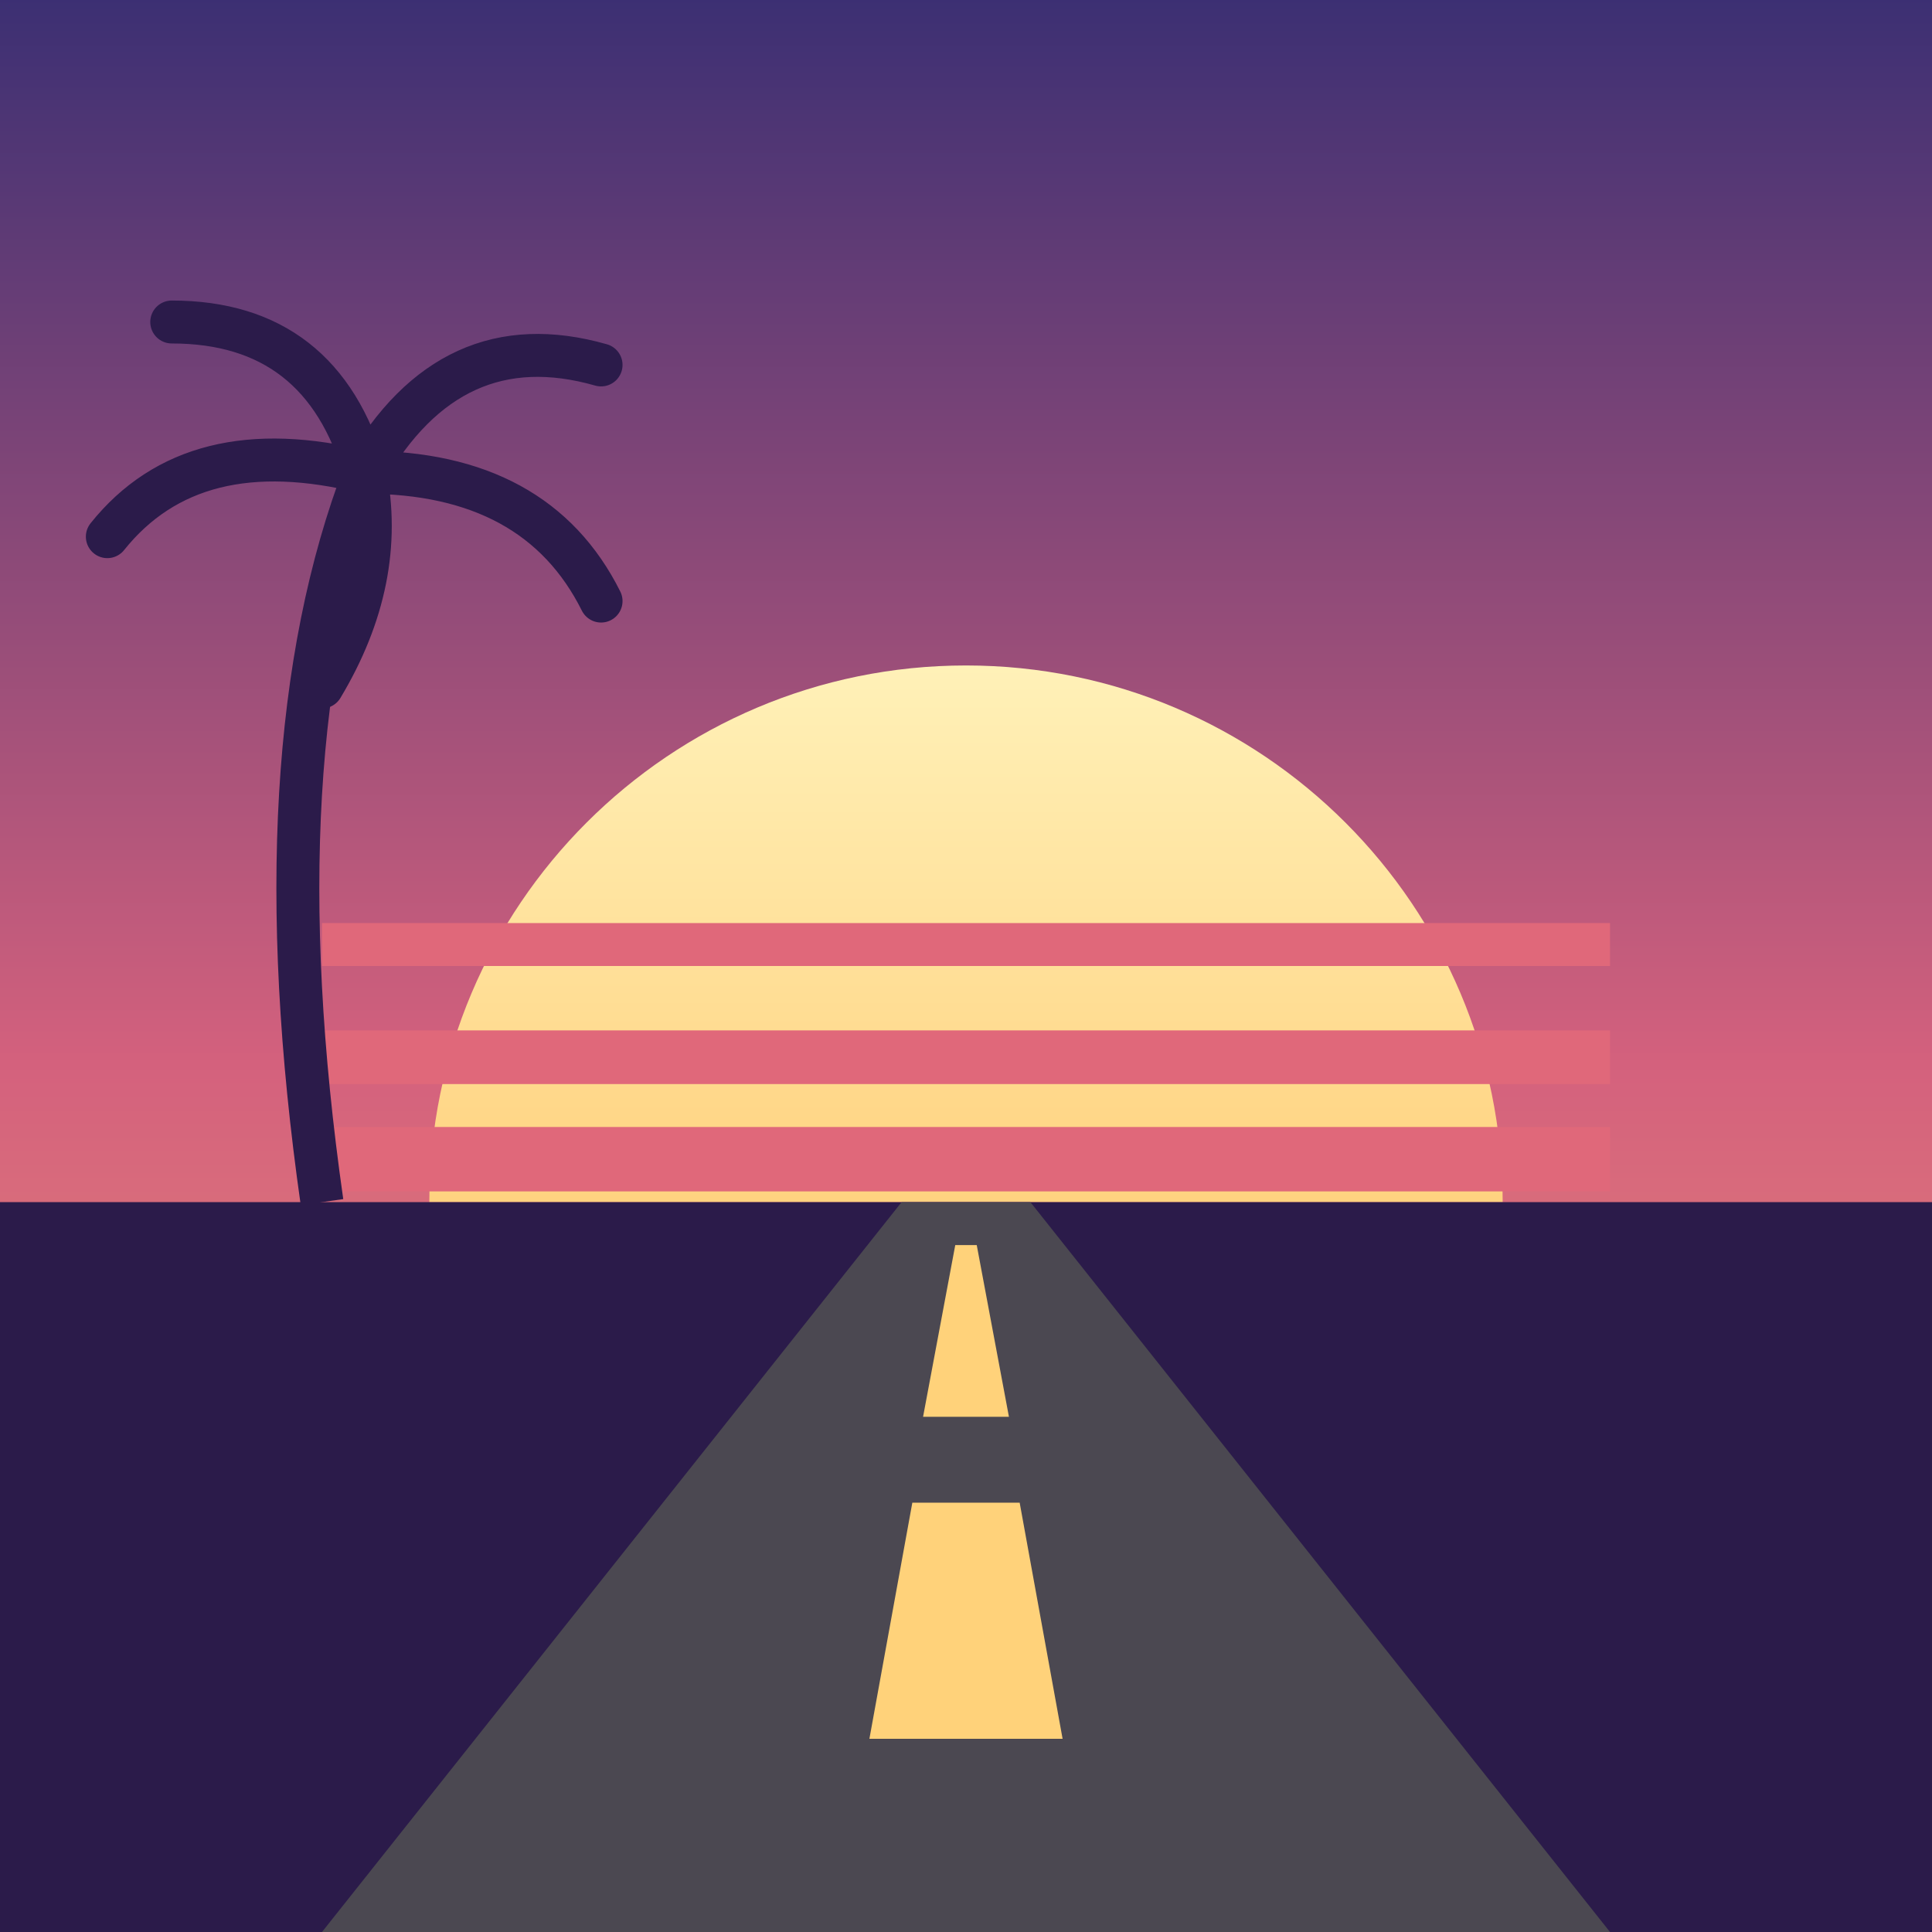
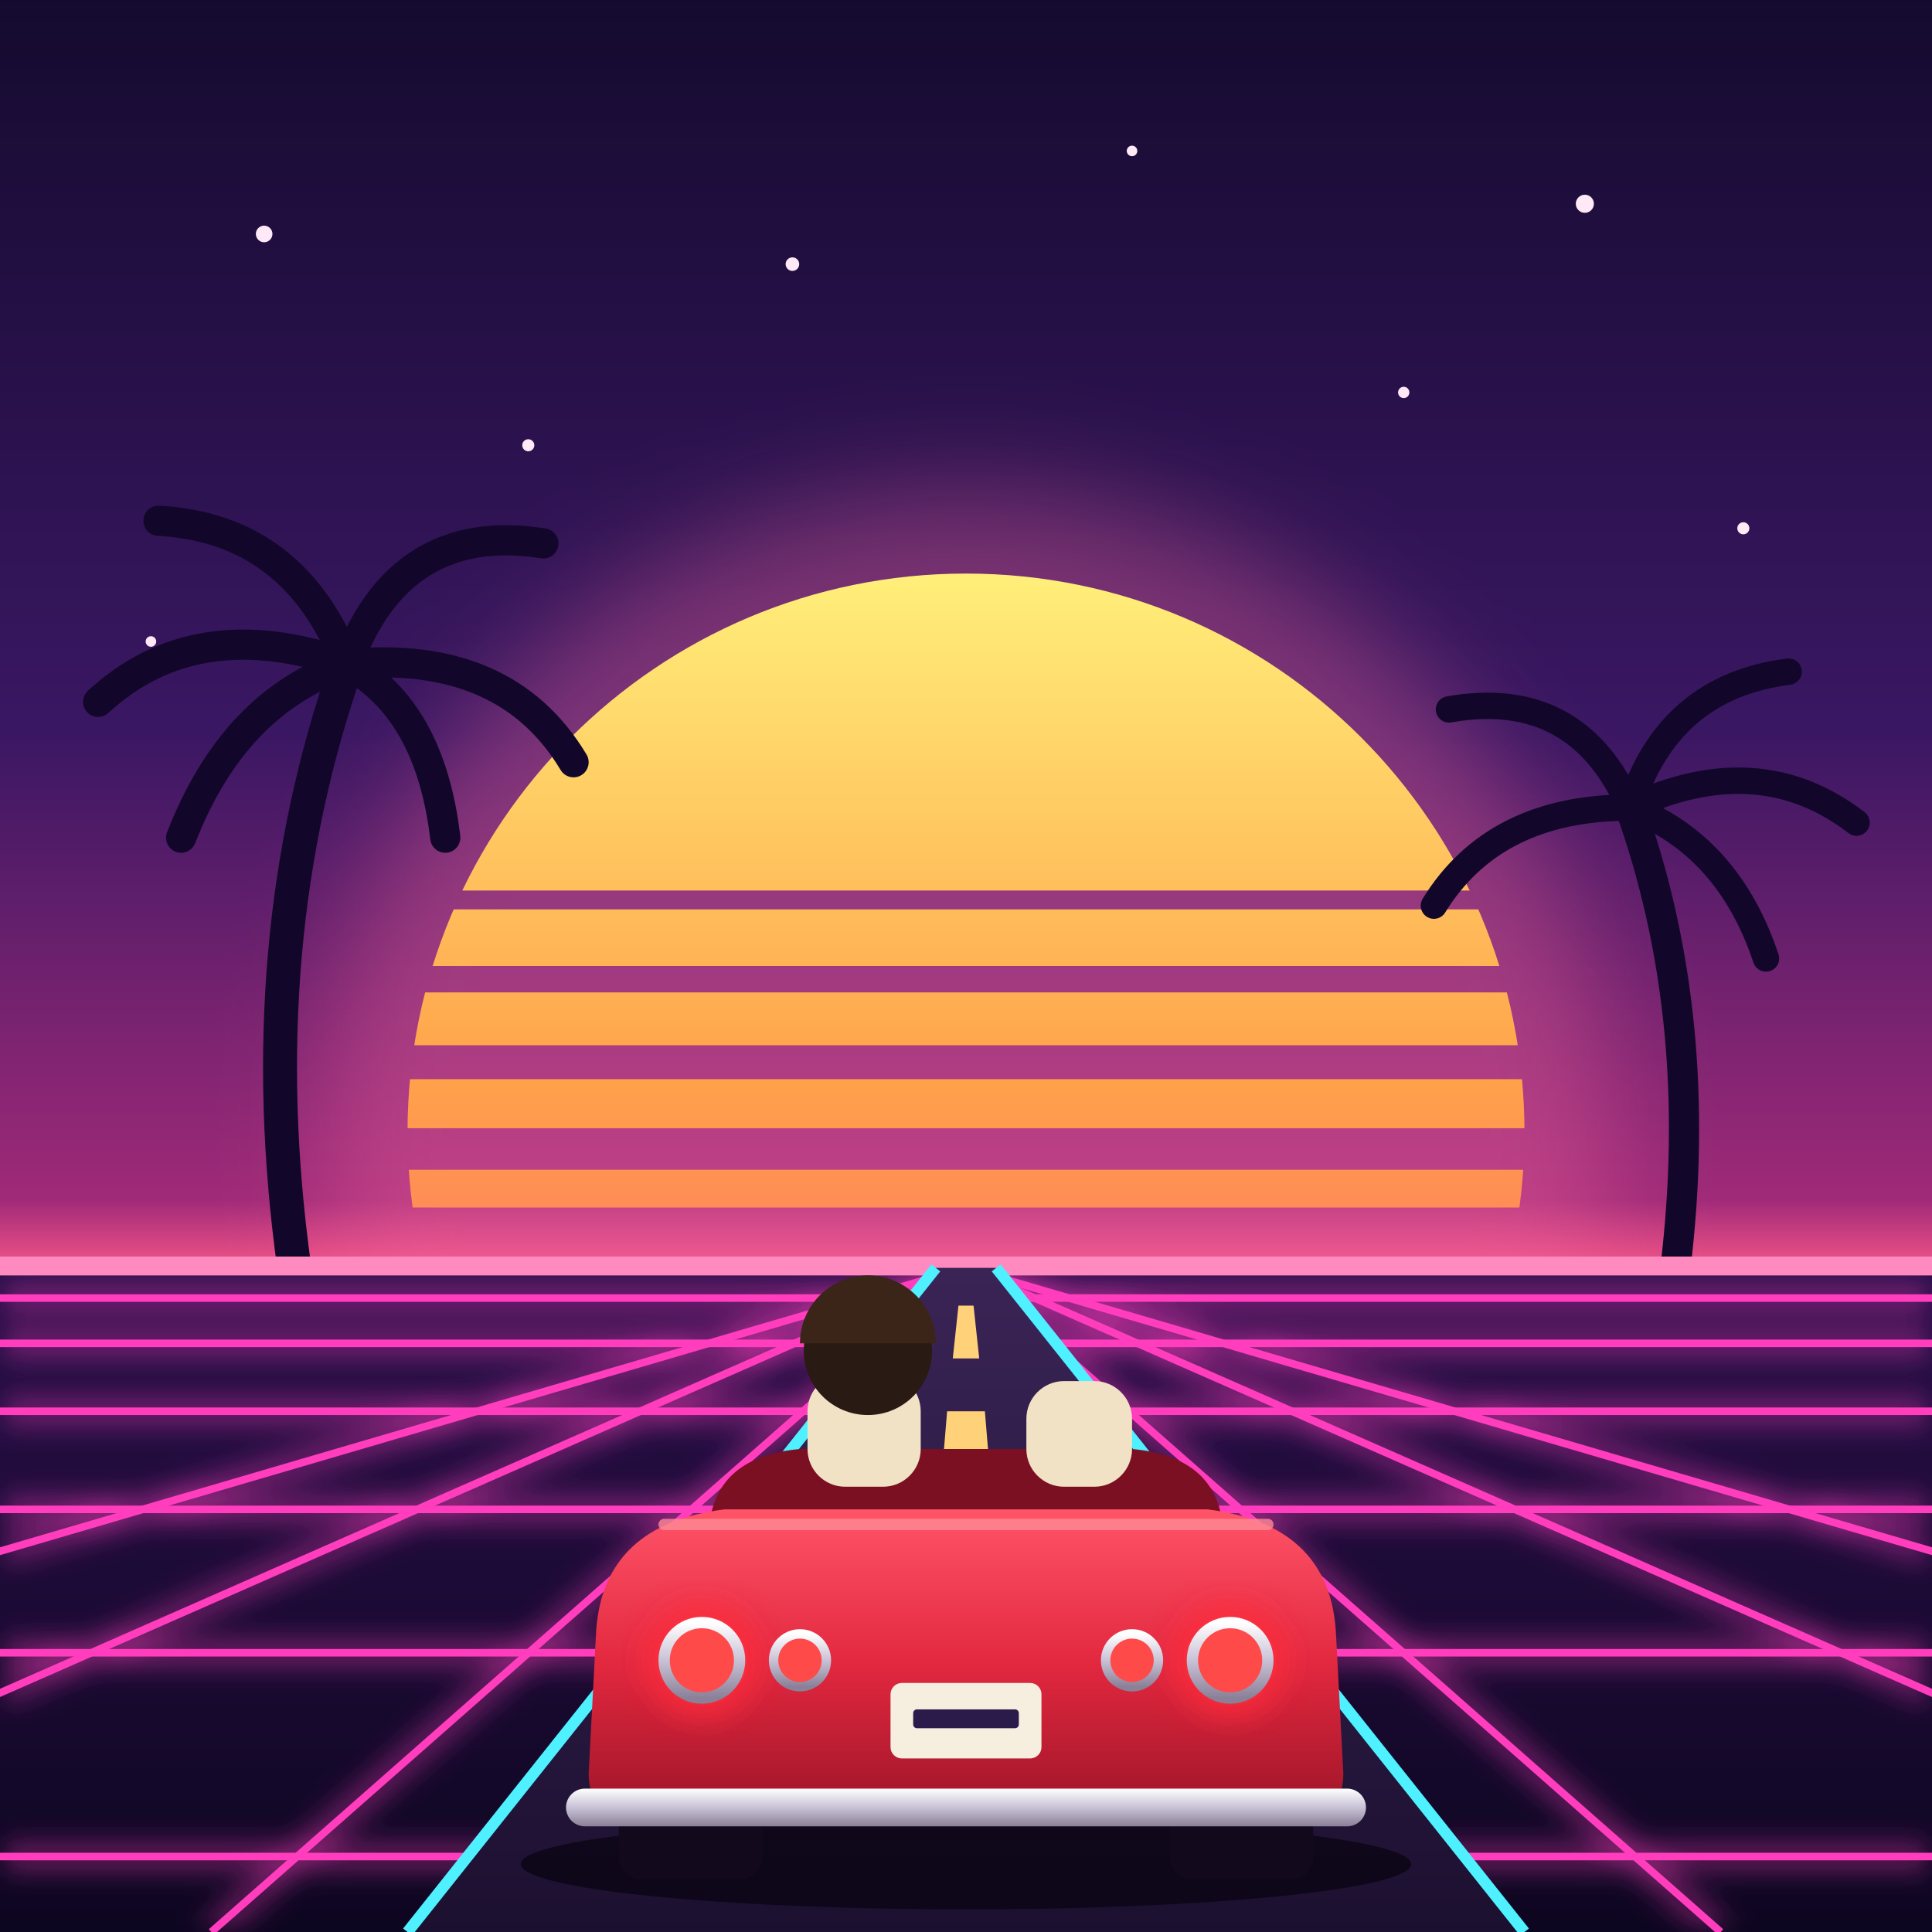
- <svg xmlns="http://www.w3.org/2000/svg" viewBox="0 0 180 180">
+ <svg xmlns="http://www.w3.org/2000/svg" viewBox="0 0 512 512">
  <defs>
    <linearGradient id="sky" x1="0" y1="0" x2="0" y2="1">
-       <stop offset="0" stop-color="#3b2f73" />
-       <stop offset=".55" stop-color="#d4617d" />
-       <stop offset="1" stop-color="#f0a273" />
+       <stop offset="0" stop-color="#140a2e" />
+       <stop offset=".38" stop-color="#3a1763" />
+       <stop offset=".62" stop-color="#a02a78" />
+       <stop offset=".66" stop-color="#ff5a8a" />
    </linearGradient>
    <linearGradient id="sun" x1="0" y1="0" x2="0" y2="1">
-       <stop offset="0" stop-color="#fff1b8" />
-       <stop offset="1" stop-color="#ffb347" />
+       <stop offset="0" stop-color="#fff07a" />
+       <stop offset=".45" stop-color="#ffa24a" />
+       <stop offset="1" stop-color="#ff3d7f" />
    </linearGradient>
-     <clipPath id="half">
-       <rect x="0" y="0" width="180" height="112" />
+     <linearGradient id="ground" x1="0" y1="0" x2="0" y2="1">
+       <stop offset="0" stop-color="#2a0f4a" />
+       <stop offset="1" stop-color="#0d0620" />
+     </linearGradient>
+     <linearGradient id="road" x1="0" y1="0" x2="0" y2="1">
+       <stop offset="0" stop-color="#3a2456" />
+       <stop offset="1" stop-color="#1c1030" />
+     </linearGradient>
+     <linearGradient id="paint" x1="0" y1="0" x2="0" y2="1">
+       <stop offset="0" stop-color="#ff5468" />
+       <stop offset=".5" stop-color="#e2283f" />
+       <stop offset="1" stop-color="#9c1428" />
+     </linearGradient>
+     <linearGradient id="chrome" x1="0" y1="0" x2="0" y2="1">
+       <stop offset="0" stop-color="#ffffff" />
+       <stop offset=".5" stop-color="#c9c2d6" />
+       <stop offset="1" stop-color="#8a8098" />
+     </linearGradient>
+     <mask id="stripes">
+       <rect width="512" height="512" fill="#fff" />
+       <rect x="0" y="236" width="512" height="5" fill="#000" />
+       <rect x="0" y="256" width="512" height="7" fill="#000" />
+       <rect x="0" y="277" width="512" height="9" fill="#000" />
+       <rect x="0" y="299" width="512" height="11" fill="#000" />
+       <rect x="0" y="320" width="512" height="13" fill="#000" />
+     </mask>
+     <clipPath id="above">
+       <rect width="512" height="336" />
    </clipPath>
+     <clipPath id="below">
+       <rect y="336" width="512" height="176" />
+     </clipPath>
+     <filter id="glow" x="-20%" y="-20%" width="140%" height="140%">
+       <feGaussianBlur stdDeviation="4" />
+     </filter>
+     <filter id="soft" x="-50%" y="-50%" width="200%" height="200%">
+       <feGaussianBlur stdDeviation="14" />
+     </filter>
  </defs>
-   <rect width="180" height="180" fill="url(#sky)" />
-   <g clip-path="url(#half)">
-     <circle cx="90" cy="112" r="50" fill="url(#sun)" />
-     <rect x="30" y="86" width="120" height="4" fill="#e0687a" />
-     <rect x="30" y="96" width="120" height="5" fill="#e0687a" />
-     <rect x="30" y="105" width="120" height="6" fill="#e0687a" />
+   <rect width="512" height="512" fill="url(#sky)" />
+   <g fill="#ffe9f6">
+     <circle cx="70" cy="62" r="2.2" />
+     <circle cx="140" cy="118" r="1.6" />
+     <circle cx="420" cy="54" r="2.4" />
+     <circle cx="462" cy="140" r="1.6" />
+     <circle cx="300" cy="40" r="1.4" />
+     <circle cx="210" cy="70" r="1.8" />
+     <circle cx="372" cy="104" r="1.5" />
+     <circle cx="40" cy="170" r="1.4" />
  </g>
-   <rect y="112" width="180" height="68" fill="#2b1b4a" />
-   <path d="M84 112 L96 112 L150 180 L30 180 Z" fill="#4b4851" />
-   <path d="M89 116 L91 116 L94 132 L86 132 Z M85 140 L95 140 L99 162 L81 162 Z" fill="#ffd27a" />
-   <path d="M30 112 Q24 70 34 44" stroke="#2b1b4a" stroke-width="4" fill="none" />
-   <path d="M34 44 q-16 -4 -24 6 M34 44 q-4 -14 -18 -14 M34 44 q8 -14 22 -10 M34 44 q16 0 22 12 M34 44 q2 10 -4 20" stroke="#2b1b4a" stroke-width="4" fill="none" stroke-linecap="round" />
+   <g class="fg">
+     <circle cx="256" cy="300" r="170" fill="#ff6aa0" opacity=".35" filter="url(#soft)" clip-path="url(#above)" />
+     <g clip-path="url(#above)">
+       <circle cx="256" cy="300" r="148" fill="url(#sun)" mask="url(#stripes)" />
+     </g>
+     <g fill="none" stroke="#12072a" stroke-linecap="round">
+       <path d="M78 336 Q66 250 92 176" stroke-width="9" />
+       <path d="M92 176 q-40 -14 -66 10 M92 176 q-14 -36 -50 -38 M92 176 q14 -38 52 -32 M92 176 q42 -4 60 26 M92 176 q-30 10 -44 46 M92 176 q22 12 26 46" stroke-width="8" />
+       <path d="M444 336 Q452 270 432 214" stroke-width="8" />
+       <path d="M432 214 q34 -16 60 4 M432 214 q10 -32 42 -36 M432 214 q-14 -32 -48 -26 M432 214 q-36 0 -52 26 M432 214 q26 10 36 40" stroke-width="7" />
+     </g>
+   </g>
+   <rect y="336" width="512" height="176" fill="url(#ground)" />
+   <g clip-path="url(#below)" stroke="#ff3dbd" fill="none">
+     <g stroke-width="3" filter="url(#glow)" opacity=".9">
+       <path d="M0 344H512M0 356H512M0 374H512M0 400H512M0 438H512M0 492H512" />
+       <path d="M256 336L-344 512M256 336L-144 512M256 336L56 512M256 336L456 512M256 336L656 512M256 336L856 512" />
+     </g>
+     <g stroke-width="2">
+       <path d="M0 344H512M0 356H512M0 374H512M0 400H512M0 438H512M0 492H512" />
+       <path d="M256 336L-344 512M256 336L-144 512M256 336L56 512M256 336L456 512M256 336L656 512M256 336L856 512" />
+     </g>
+   </g>
+   <rect y="333" width="512" height="5" fill="#ff8ac0" />
+   <path d="M248 336H264L404 512H108Z" fill="url(#road)" />
+   <path d="M248 336L108 512M264 336L404 512" stroke="#4ff0ff" stroke-width="3" />
+   <path d="M254 346H258L259.5 360H252.5Z M251 374H261L263 398H249Z" fill="#ffd27a" />
+   <g class="fg">
+     <ellipse cx="256" cy="494" rx="118" ry="12" fill="#07030f" opacity=".7" />
+     <rect x="164" y="472" width="38" height="26" rx="6" fill="#120a1c" />
+     <rect x="310" y="472" width="38" height="26" rx="6" fill="#120a1c" />
+     <path d="M188 404 Q190 386 212 384 L300 384 Q322 386 324 404 Z" fill="#7a1022" />
+     <rect x="214" y="364" width="30" height="30" rx="10" fill="#f1e2c6" />
+     <rect x="272" y="366" width="28" height="28" rx="10" fill="#f1e2c6" />
+     <circle cx="230" cy="358" r="17" fill="#2a1a14" />
+     <path d="M212 356 a18 18 0 0 1 36 0 Z" fill="#3b2418" />
+     <path d="M158 432 Q160 404 192 400 L320 400 Q352 404 354 432 L356 470 Q356 482 342 482 L170 482 Q156 482 156 470 Z" fill="url(#paint)" />
+     <path d="M176 404 L336 404" stroke="#ff8a96" stroke-width="3" stroke-linecap="round" opacity=".8" />
+     <g>
+       <circle cx="186" cy="440" r="15" fill="#ff2a3a" filter="url(#glow)" opacity=".9" />
+       <circle cx="326" cy="440" r="15" fill="#ff2a3a" filter="url(#glow)" opacity=".9" />
+       <circle cx="186" cy="440" r="10" fill="#ff4a4a" stroke="url(#chrome)" stroke-width="3" />
+       <circle cx="326" cy="440" r="10" fill="#ff4a4a" stroke="url(#chrome)" stroke-width="3" />
+       <circle cx="212" cy="440" r="7" fill="#ff4a4a" stroke="url(#chrome)" stroke-width="2.5" />
+       <circle cx="300" cy="440" r="7" fill="#ff4a4a" stroke="url(#chrome)" stroke-width="2.5" />
+     </g>
+     <rect x="236" y="446" width="40" height="20" rx="3" fill="#f6efe0" />
+     <rect x="242" y="453" width="28" height="5" rx="1" fill="#2b1b4a" />
+     <rect x="150" y="474" width="212" height="10" rx="5" fill="url(#chrome)" />
+   </g>
</svg>
